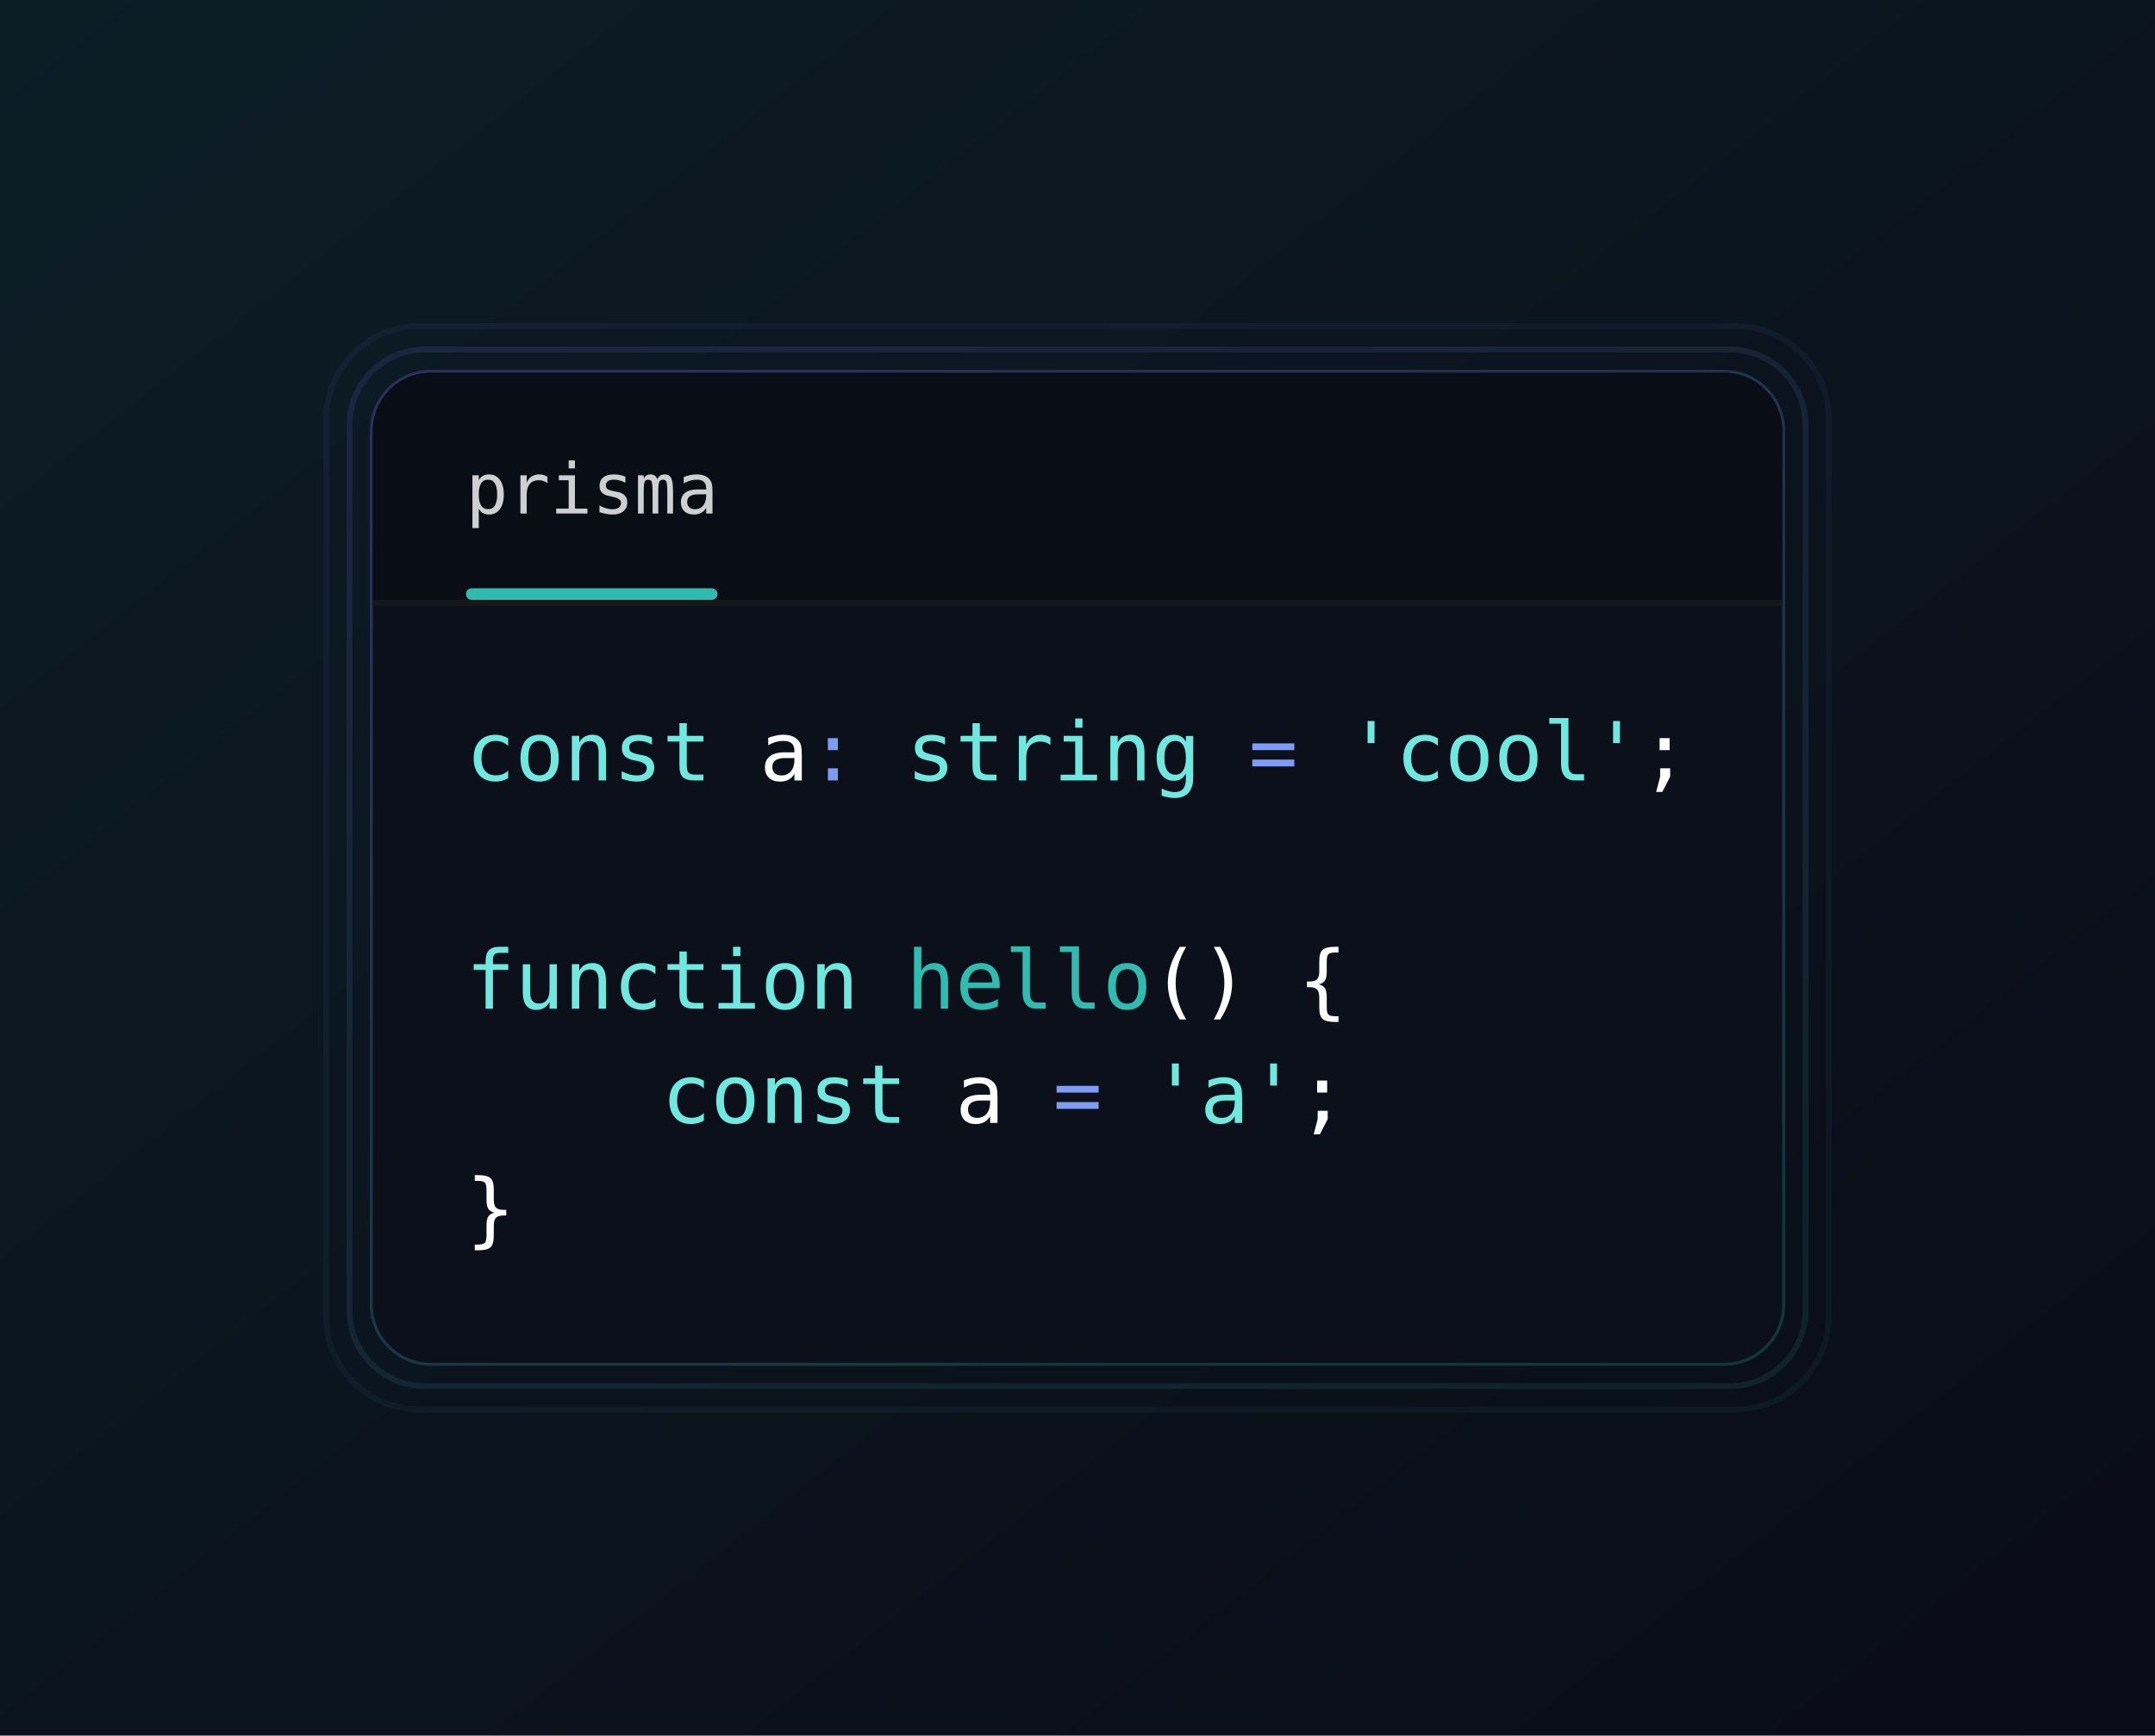
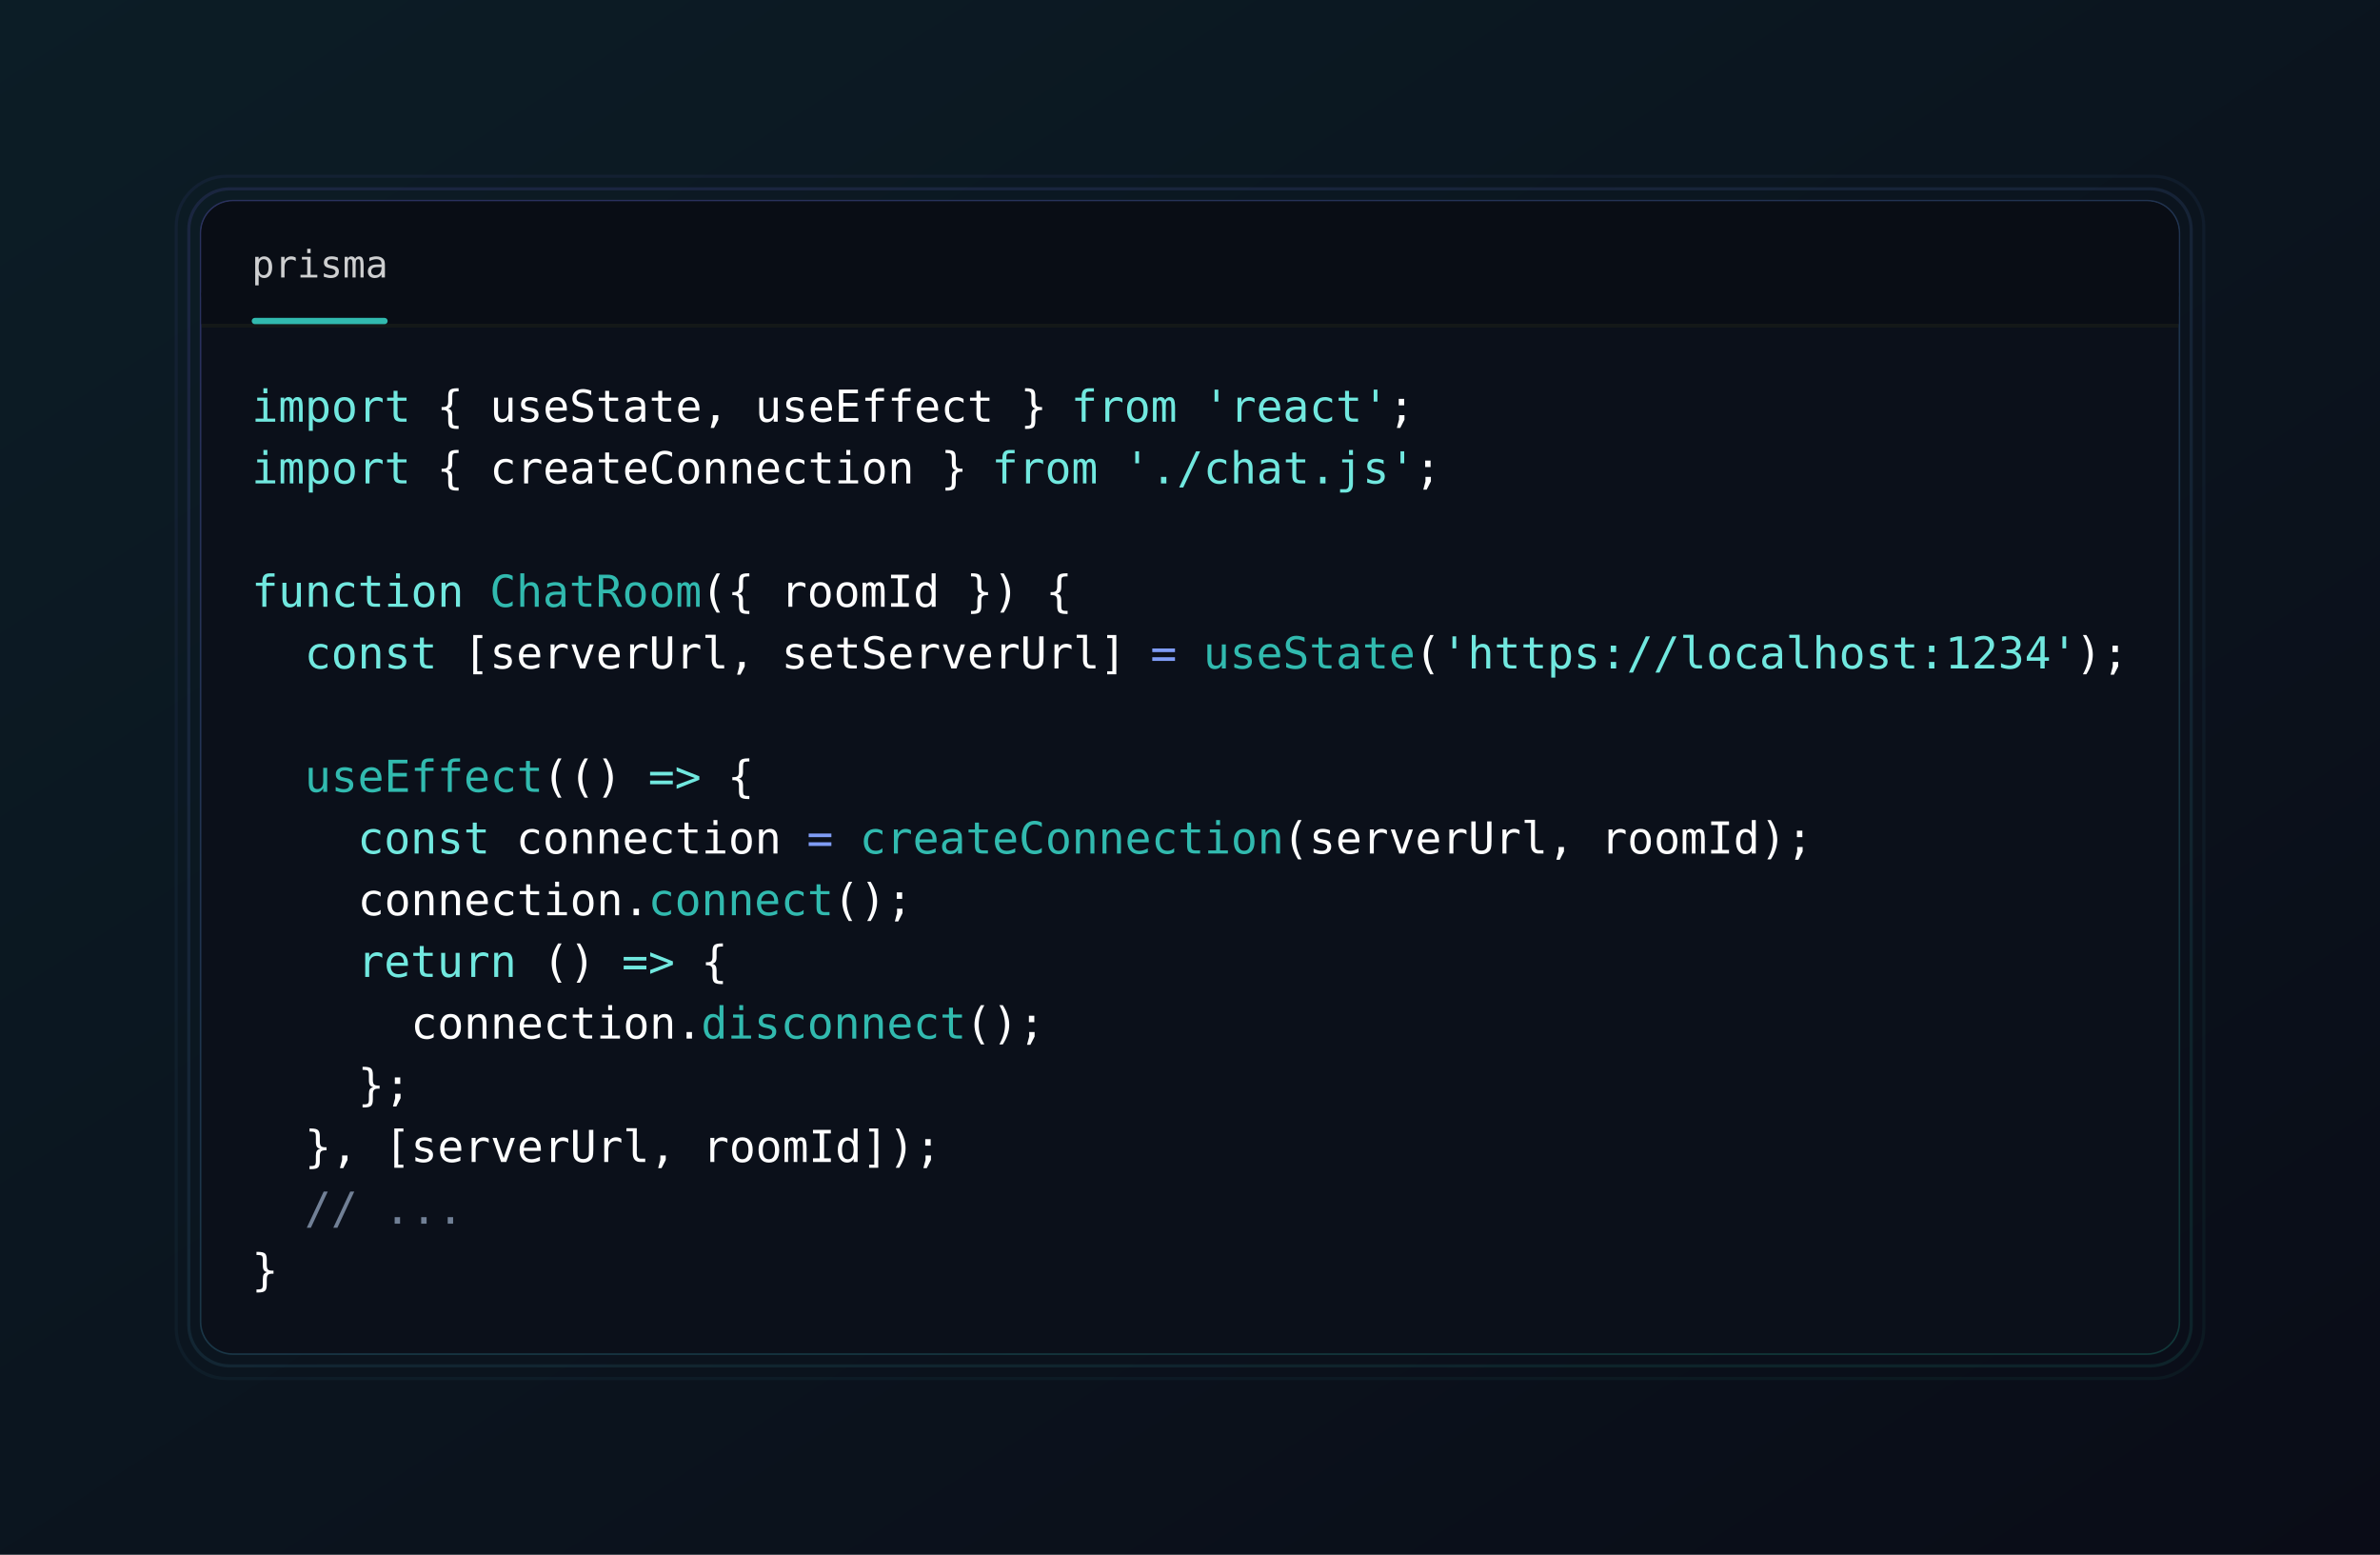
- <svg xmlns="http://www.w3.org/2000/svg" viewBox="0 0 370 298" width="370" height="298">
+ <svg xmlns="http://www.w3.org/2000/svg" viewBox="0 0 756.4 494" width="756.4" height="494">
  <defs>
    <linearGradient id="bg-gradient" x1="0%" y1="0%" x2="100%" y2="100%">
      <stop offset="0%" stop-color="#0c1d26" />
      <stop offset="100%" stop-color="#0a0c17" />
    </linearGradient>
  </defs>
-   <rect x="0" y="0" width="370" height="298" fill="url(#bg-gradient)" rx="0" ry="0" />
-   <g class="overlay">
-     <defs>
-       <linearGradient id="prisma-ring-0" x1="20%" y1="0%" x2="80%" y2="100%">
-         <stop offset="0%" stop-color="#3e4083" />
-         <stop offset="100%" stop-color="#16544f" />
-       </linearGradient>
-     </defs>
-     <rect x="64" y="64" width="242" height="170" fill="none" stroke="url(#prisma-ring-0)" stroke-width="1" rx="10" ry="10" opacity="0.6" />
-   </g>
-   <g class="overlay">
-     <defs>
-       <linearGradient id="prisma-ring-4" x1="20%" y1="0%" x2="80%" y2="100%">
-         <stop offset="0%" stop-color="#3e4083" />
-         <stop offset="100%" stop-color="#16544f" />
-       </linearGradient>
-     </defs>
-     <rect x="60" y="60" width="250" height="178" fill="none" stroke="url(#prisma-ring-4)" stroke-width="1" rx="13" ry="13" opacity="0.3" />
-   </g>
-   <g class="overlay">
-     <defs>
-       <linearGradient id="prisma-ring-8" x1="20%" y1="0%" x2="80%" y2="100%">
-         <stop offset="0%" stop-color="#3e4083" />
-         <stop offset="100%" stop-color="#16544f" />
-       </linearGradient>
-     </defs>
-     <rect x="56" y="56" width="258" height="186" fill="none" stroke="url(#prisma-ring-8)" stroke-width="1" rx="16" ry="16" opacity="0.15" />
-   </g>
+   <rect x="0" y="0" width="756.4" height="494" fill="url(#bg-gradient)" rx="0" ry="0" />
  <g transform="translate(64, 64)">
-     <rect x="0" y="0" width="242" height="170" fill="#0b101a" rx="10" ry="10" />
+     <g transform="translate(-64, -64)">
+       <g class="overlay">
+         <defs>
+           <linearGradient id="prisma-ring-0" x1="20%" y1="0%" x2="80%" y2="100%">
+             <stop offset="0%" stop-color="#3e4083" />
+             <stop offset="100%" stop-color="#16544f" />
+           </linearGradient>
+         </defs>
+         <rect x="64" y="64" width="628.4" height="366" fill="none" stroke="url(#prisma-ring-0)" stroke-width="1" rx="10" ry="10" opacity="0.6" />
+       </g>
+       <g class="overlay">
+         <defs>
+           <linearGradient id="prisma-ring-4" x1="20%" y1="0%" x2="80%" y2="100%">
+             <stop offset="0%" stop-color="#3e4083" />
+             <stop offset="100%" stop-color="#16544f" />
+           </linearGradient>
+         </defs>
+         <rect x="60" y="60" width="636.4" height="374" fill="none" stroke="url(#prisma-ring-4)" stroke-width="1" rx="13" ry="13" opacity="0.3" />
+       </g>
+       <g class="overlay">
+         <defs>
+           <linearGradient id="prisma-ring-8" x1="20%" y1="0%" x2="80%" y2="100%">
+             <stop offset="0%" stop-color="#3e4083" />
+             <stop offset="100%" stop-color="#16544f" />
+           </linearGradient>
+         </defs>
+         <rect x="56" y="56" width="644.4" height="382" fill="none" stroke="url(#prisma-ring-8)" stroke-width="1" rx="16" ry="16" opacity="0.15" />
+       </g>
+     </g>
+     <rect x="0" y="0" width="628.4" height="366" fill="#0b101a" rx="10" ry="10" />
    <g class="title-bar">
-       <rect x="0" y="0" width="242" height="39" fill="#090d15" rx="10" ry="10" />
-       <rect x="0" y="29" width="242" height="10" fill="#090d15" />
-       <rect x="0" y="39" width="242" height="1" fill="#141818" shape-rendering="crispEdges" />
+       <rect x="0" y="0" width="628.4" height="39" fill="#090d15" rx="10" ry="10" />
+       <rect x="0" y="29" width="628.4" height="10" fill="#090d15" />
+       <rect x="0" y="39" width="628.4" height="1" fill="#141818" shape-rendering="crispEdges" />
      <text x="16" y="24.17" fill="#ffffff" font-family="'JetBrains Mono', monospace" font-size="12" text-anchor="start" opacity="0.8">prisma</text>
      <rect x="16" y="37" width="43.2" height="2" fill="#31BAAF" rx="1" ry="1" />
    </g>
    <g class="text">
      <text y="70" font-family="'JetBrains Mono', monospace" font-size="14" xml:space="preserve">
-         <tspan x="16" fill="#71E8DF">const</tspan>
-         <tspan x="58" fill="#ffffff"> a</tspan>
-         <tspan x="74.8" fill="#7F9CF5">:</tspan>
-         <tspan x="83.2" fill="#ffffff"> </tspan>
-         <tspan x="91.6" fill="#71E8DF">string</tspan>
-         <tspan x="142" fill="#ffffff"> </tspan>
-         <tspan x="150.4" fill="#7F9CF5">=</tspan>
-         <tspan x="158.8" fill="#ffffff"> </tspan>
-         <tspan x="167.2" fill="#71E8DF">'cool'</tspan>
-         <tspan x="217.6" fill="#ffffff">;</tspan>
+         <tspan x="16" fill="#71E8DF">import</tspan>
+         <tspan x="66.4" fill="#ffffff"> { useState, useEffect } </tspan>
+         <tspan x="276.4" fill="#71E8DF">from</tspan>
+         <tspan x="310" fill="#ffffff"> </tspan>
+         <tspan x="318.4" fill="#71E8DF">'react'</tspan>
+         <tspan x="377.2" fill="#ffffff">;</tspan>
      </text>
-       <text y="109.2" font-family="'JetBrains Mono', monospace" font-size="14" xml:space="preserve">
+       <text y="89.6" font-family="'JetBrains Mono', monospace" font-size="14" xml:space="preserve">
+         <tspan x="16" fill="#71E8DF">import</tspan>
+         <tspan x="66.4" fill="#ffffff"> { createConnection } </tspan>
+         <tspan x="251.2" fill="#71E8DF">from</tspan>
+         <tspan x="284.8" fill="#ffffff"> </tspan>
+         <tspan x="293.2" fill="#71E8DF">'./chat.js'</tspan>
+         <tspan x="385.6" fill="#ffffff">;</tspan>
+       </text>
+       <text y="128.8" font-family="'JetBrains Mono', monospace" font-size="14" xml:space="preserve">
        <tspan x="16" fill="#71E8DF">function</tspan>
        <tspan x="83.2" fill="#ffffff"> </tspan>
-         <tspan x="91.6" fill="#31BAAF">hello</tspan>
-         <tspan x="133.6" fill="#ffffff">() {</tspan>
+         <tspan x="91.6" fill="#31BAAF">ChatRoom</tspan>
+         <tspan x="158.8" fill="#ffffff">({ roomId }) {</tspan>
      </text>
-       <text y="128.8" font-family="'JetBrains Mono', monospace" font-size="14" xml:space="preserve">
+       <text y="148.4" font-family="'JetBrains Mono', monospace" font-size="14" xml:space="preserve">
+         <tspan x="16" fill="#ffffff">  </tspan>
+         <tspan x="32.8" fill="#71E8DF">const</tspan>
+         <tspan x="74.8" fill="#ffffff"> [serverUrl, setServerUrl] </tspan>
+         <tspan x="301.6" fill="#7F9CF5">=</tspan>
+         <tspan x="310" fill="#ffffff"> </tspan>
+         <tspan x="318.4" fill="#31BAAF">useState</tspan>
+         <tspan x="385.6" fill="#ffffff">(</tspan>
+         <tspan x="394" fill="#71E8DF">'https://localhost:1234'</tspan>
+         <tspan x="595.6" fill="#ffffff">);</tspan>
+       </text>
+       <text y="187.6" font-family="'JetBrains Mono', monospace" font-size="14" xml:space="preserve">
+         <tspan x="16" fill="#ffffff">  </tspan>
+         <tspan x="32.8" fill="#31BAAF">useEffect</tspan>
+         <tspan x="108.4" fill="#ffffff">(() </tspan>
+         <tspan x="142" fill="#71E8DF">=&gt;</tspan>
+         <tspan x="158.8" fill="#ffffff"> {</tspan>
+       </text>
+       <text y="207.2" font-family="'JetBrains Mono', monospace" font-size="14" xml:space="preserve">
        <tspan x="16" fill="#ffffff">    </tspan>
        <tspan x="49.6" fill="#71E8DF">const</tspan>
-         <tspan x="91.6" fill="#ffffff"> a </tspan>
-         <tspan x="116.8" fill="#7F9CF5">=</tspan>
-         <tspan x="125.2" fill="#ffffff"> </tspan>
-         <tspan x="133.6" fill="#71E8DF">'a'</tspan>
-         <tspan x="158.8" fill="#ffffff">;</tspan>
+         <tspan x="91.6" fill="#ffffff"> connection </tspan>
+         <tspan x="192.4" fill="#7F9CF5">=</tspan>
+         <tspan x="200.8" fill="#ffffff"> </tspan>
+         <tspan x="209.2" fill="#31BAAF">createConnection</tspan>
+         <tspan x="343.6" fill="#ffffff">(serverUrl, roomId);</tspan>
      </text>
-       <text y="148.4" font-family="'JetBrains Mono', monospace" font-size="14" xml:space="preserve">
+       <text y="226.8" font-family="'JetBrains Mono', monospace" font-size="14" xml:space="preserve">
+         <tspan x="16" fill="#ffffff">    connection.</tspan>
+         <tspan x="142" fill="#31BAAF">connect</tspan>
+         <tspan x="200.8" fill="#ffffff">();</tspan>
+       </text>
+       <text y="246.4" font-family="'JetBrains Mono', monospace" font-size="14" xml:space="preserve">
+         <tspan x="16" fill="#ffffff">    </tspan>
+         <tspan x="49.6" fill="#71E8DF">return</tspan>
+         <tspan x="100" fill="#ffffff"> () </tspan>
+         <tspan x="133.6" fill="#71E8DF">=&gt;</tspan>
+         <tspan x="150.4" fill="#ffffff"> {</tspan>
+       </text>
+       <text y="266" font-family="'JetBrains Mono', monospace" font-size="14" xml:space="preserve">
+         <tspan x="16" fill="#ffffff">      connection.</tspan>
+         <tspan x="158.8" fill="#31BAAF">disconnect</tspan>
+         <tspan x="242.8" fill="#ffffff">();</tspan>
+       </text>
+       <text y="285.6" font-family="'JetBrains Mono', monospace" font-size="14" xml:space="preserve">
+         <tspan x="16" fill="#ffffff">    };</tspan>
+       </text>
+       <text y="305.2" font-family="'JetBrains Mono', monospace" font-size="14" xml:space="preserve">
+         <tspan x="16" fill="#ffffff">  }, [serverUrl, roomId]);</tspan>
+       </text>
+       <text y="324.8" font-family="'JetBrains Mono', monospace" font-size="14" xml:space="preserve">
+         <tspan x="16" fill="#ffffff">  </tspan>
+         <tspan x="32.8" fill="#718096">// ...</tspan>
+       </text>
+       <text y="344.4" font-family="'JetBrains Mono', monospace" font-size="14" xml:space="preserve">
        <tspan x="16" fill="#ffffff">}</tspan>
      </text>
    </g>
  </g>
</svg>
